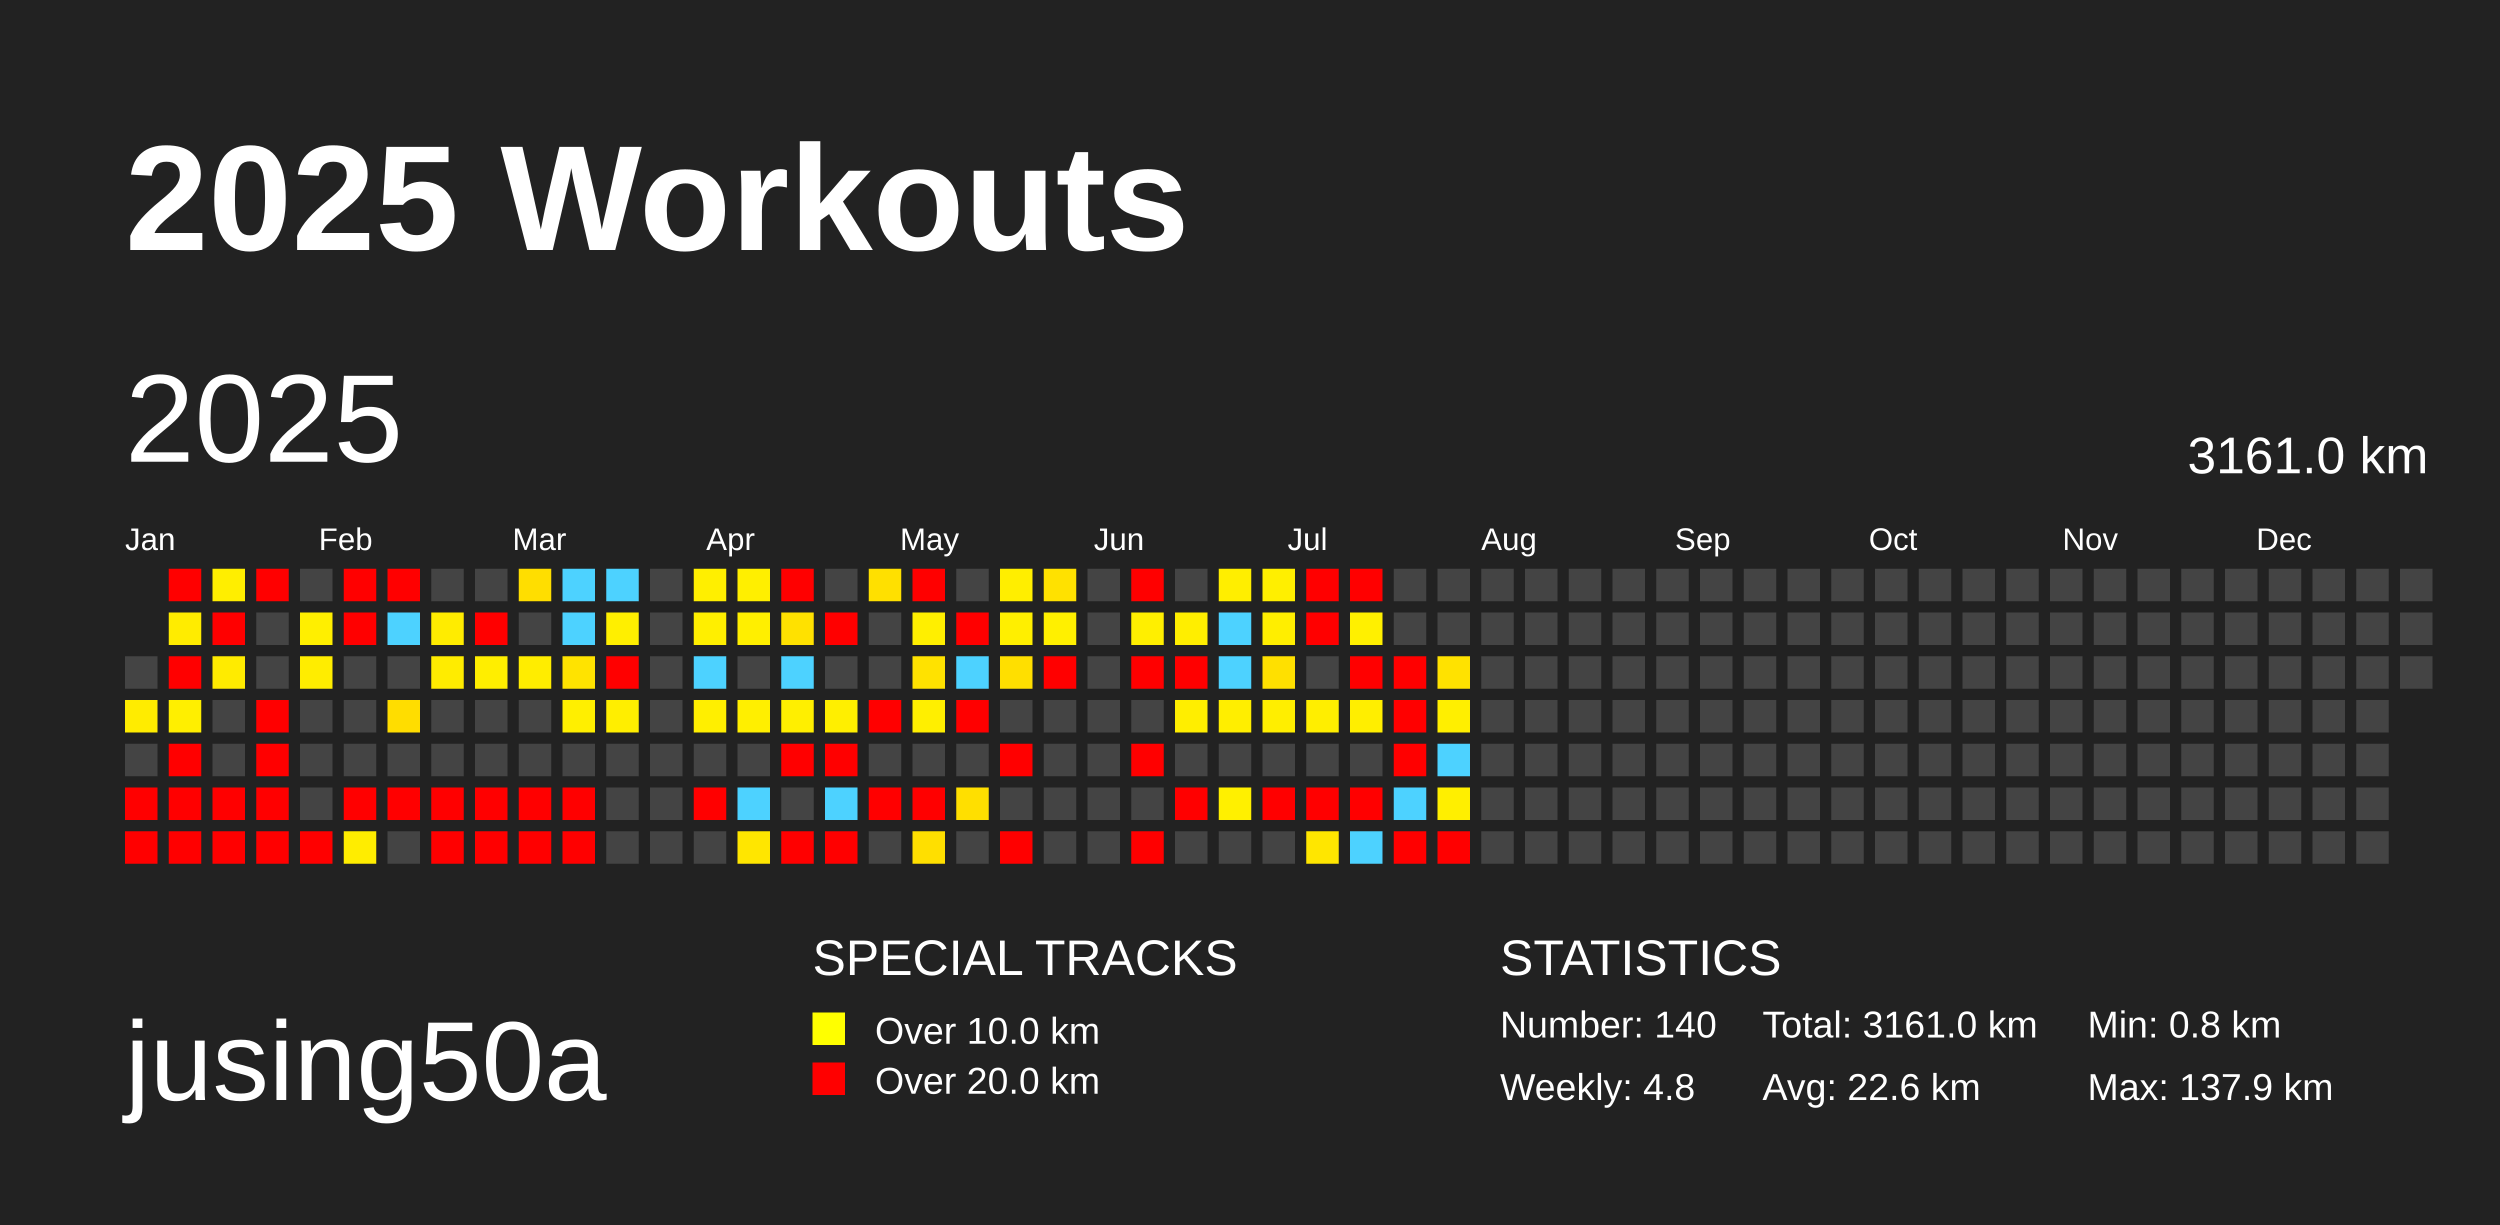
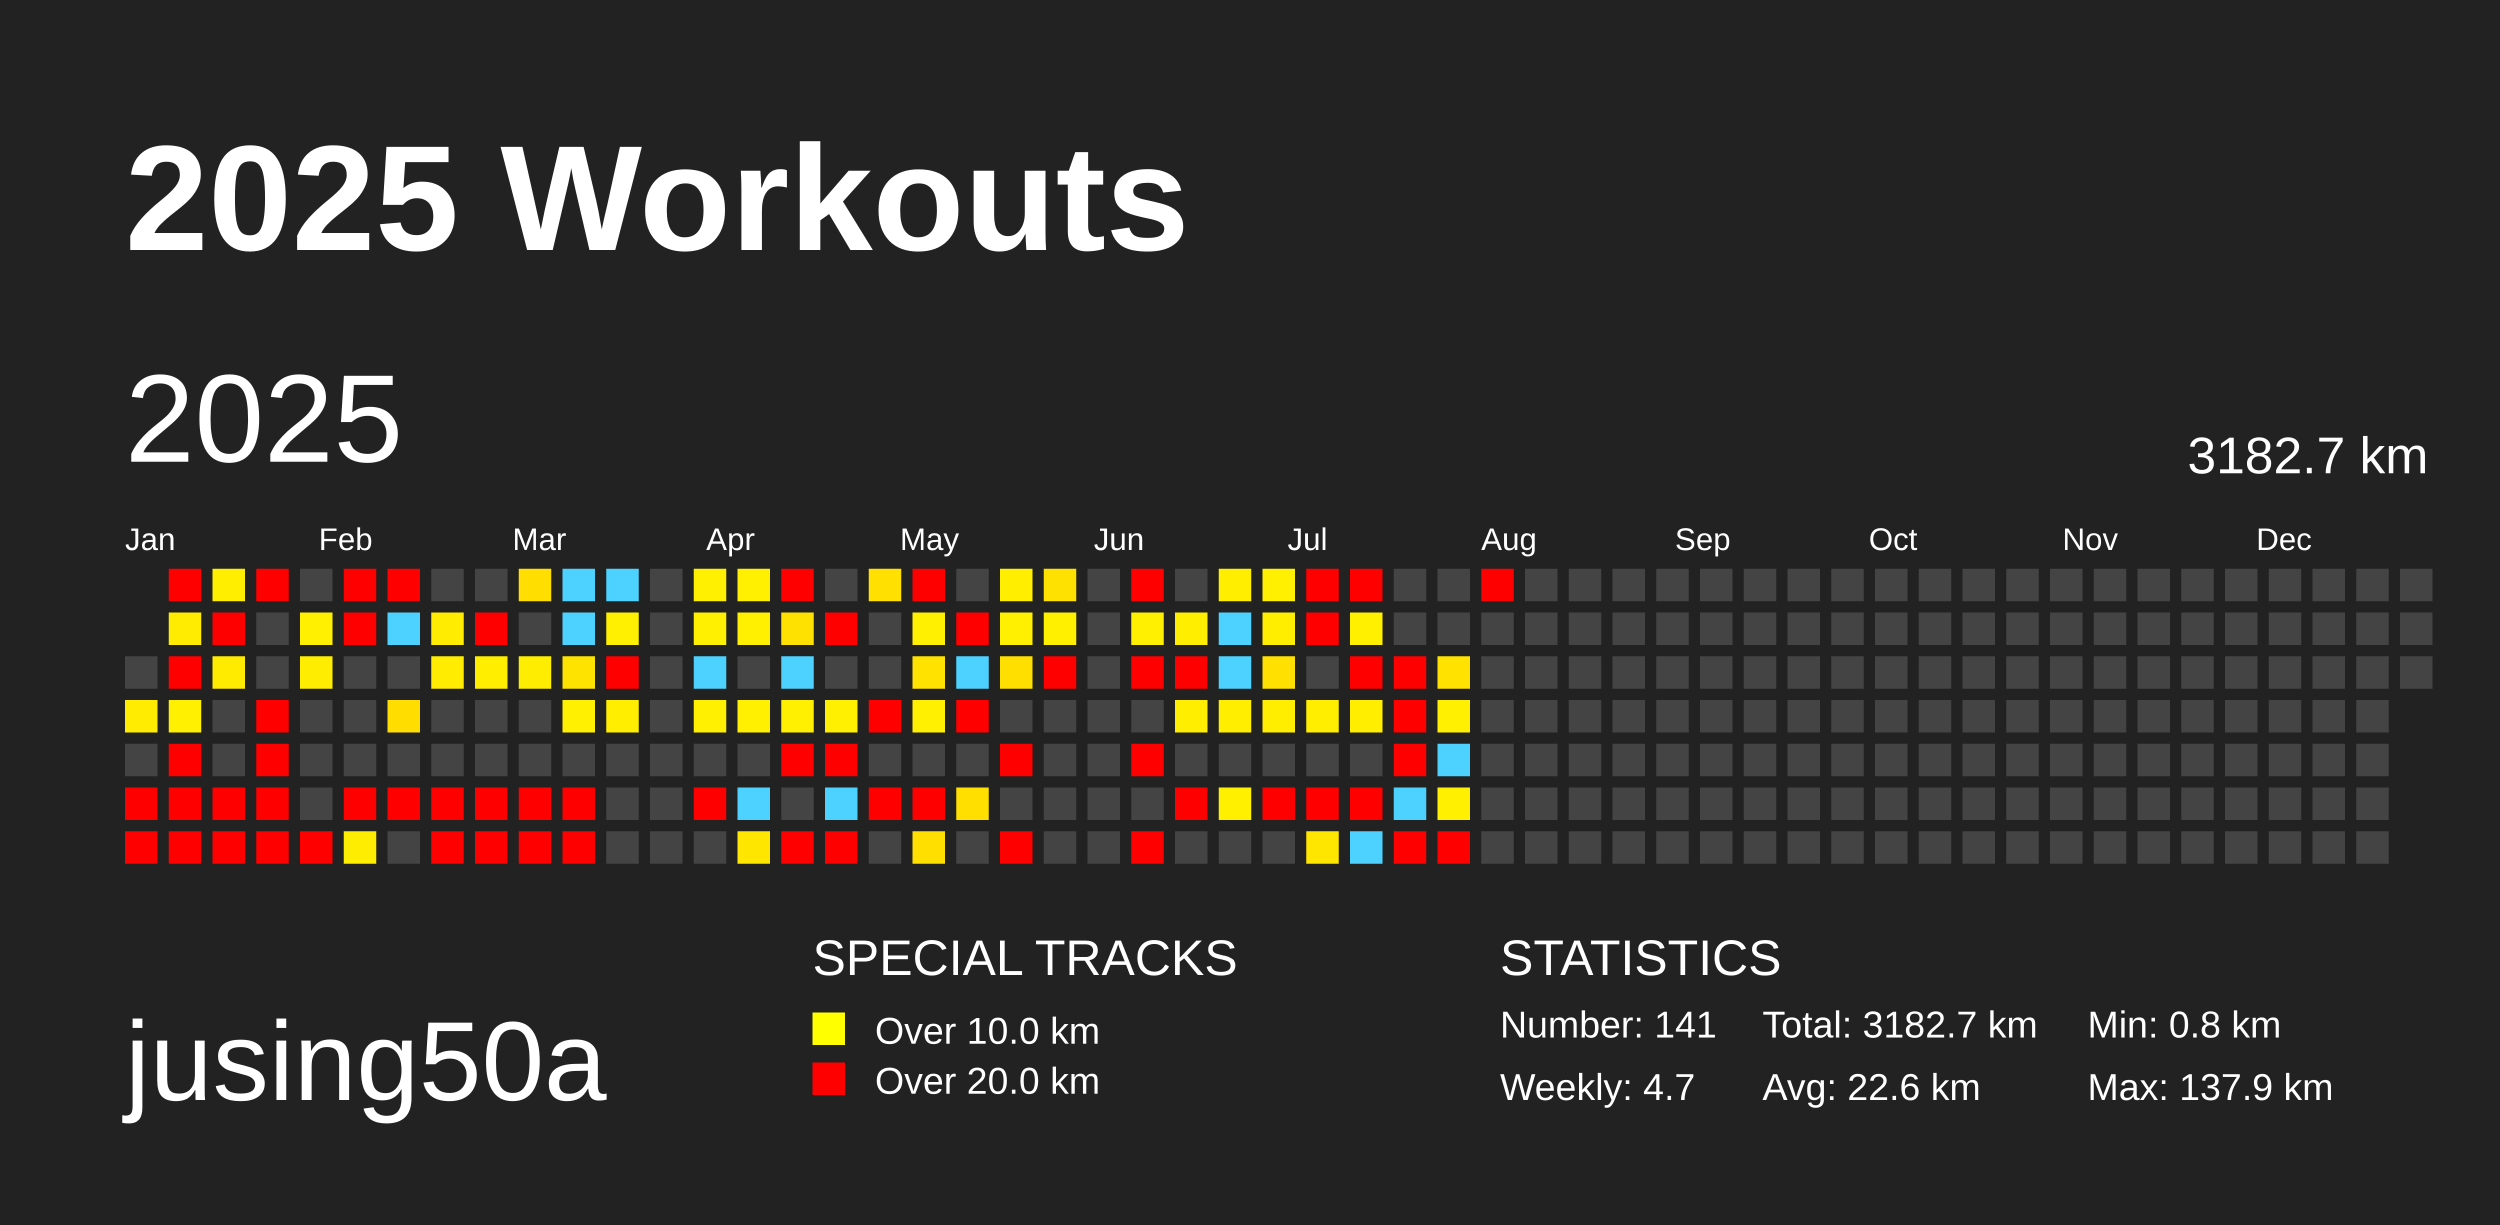
<svg xmlns="http://www.w3.org/2000/svg" baseProfile="full" height="98mm" version="1.1" viewBox="0,0,200,98" width="200mm">
  <defs />
  <rect fill="#222222" height="98" width="200" x="0" y="0" />
  <text fill="#FFFFFF" style="font-size:12px; font-family:Arial; font-weight:bold;" x="10" y="20">2025 Workouts</text>
  <text fill="#FFFFFF" style="font-size:9px; font-family:Arial" x="10" y="88">jusing50a</text>
  <text fill="#FFFFFF" style="font-size:4px; font-family:Arial" x="65" y="78">SPECIAL TRACKS</text>
  <rect fill="yellow" height="2.6" width="2.6" x="65" y="81" />
  <text fill="#FFFFFF" style="font-size:3px; font-family:Arial" x="70" y="83.5">Over 10.0 km</text>
  <rect fill="red" height="2.6" width="2.6" x="65" y="85" />
  <text fill="#FFFFFF" style="font-size:3px; font-family:Arial" x="70" y="87.5">Over 20.0 km</text>
  <text fill="#FFFFFF" style="font-size:4px; font-family:Arial" x="120" y="78">STATISTICS</text>
-   <text fill="#FFFFFF" style="font-size:3px; font-family:Arial" x="120" y="83">Number: 140</text>
-   <text fill="#FFFFFF" style="font-size:3px; font-family:Arial" x="120" y="88">Weekly: 4.8</text>
-   <text fill="#FFFFFF" style="font-size:3px; font-family:Arial" x="141" y="83">Total: 3161.0 km</text>
+   <text fill="#FFFFFF" style="font-size:3px; font-family:Arial" x="120" y="83">Number: 141</text>
+   <text fill="#FFFFFF" style="font-size:3px; font-family:Arial" x="120" y="88">Weekly: 4.7</text>
+   <text fill="#FFFFFF" style="font-size:3px; font-family:Arial" x="141" y="83">Total: 3182.7 km</text>
  <text fill="#FFFFFF" style="font-size:3px; font-family:Arial" x="141" y="88">Avg: 22.6 km</text>
  <text fill="#FFFFFF" style="font-size:3px; font-family:Arial" x="167" y="83">Min: 0.8 km</text>
  <text fill="#FFFFFF" style="font-size:3px; font-family:Arial" x="167" y="88">Max: 137.9 km</text>
  <text dominant-baseline="hanging" fill="#FFFFFF" style="font-size:10.0px; font-family:Arial;" x="10" y="30">2025</text>
-   <text dominant-baseline="hanging" fill="#FFFFFF" style="font-size:4.125px; font-family:Arial;" x="175" y="35">3161.0 km</text>
+   <text dominant-baseline="hanging" fill="#FFFFFF" style="font-size:4.125px; font-family:Arial;" x="175" y="35">3182.7 km</text>
  <text fill="#FFFFFF" style="font-size:2.5px; font-family:Arial" x="10.0" y="44">Jan</text>
  <text fill="#FFFFFF" style="font-size:2.5px; font-family:Arial" x="25.5" y="44">Feb</text>
  <text fill="#FFFFFF" style="font-size:2.5px; font-family:Arial" x="41.0" y="44">Mar</text>
  <text fill="#FFFFFF" style="font-size:2.5px; font-family:Arial" x="56.5" y="44">Apr</text>
  <text fill="#FFFFFF" style="font-size:2.5px; font-family:Arial" x="72.0" y="44">May</text>
  <text fill="#FFFFFF" style="font-size:2.5px; font-family:Arial" x="87.5" y="44">Jun</text>
  <text fill="#FFFFFF" style="font-size:2.5px; font-family:Arial" x="103.0" y="44">Jul</text>
  <text fill="#FFFFFF" style="font-size:2.5px; font-family:Arial" x="118.5" y="44">Aug</text>
  <text fill="#FFFFFF" style="font-size:2.5px; font-family:Arial" x="134.0" y="44">Sep</text>
  <text fill="#FFFFFF" style="font-size:2.5px; font-family:Arial" x="149.5" y="44">Oct</text>
  <text fill="#FFFFFF" style="font-size:2.5px; font-family:Arial" x="165.0" y="44">Nov</text>
  <text fill="#FFFFFF" style="font-size:2.5px; font-family:Arial" x="180.5" y="44">Dec</text>
  <rect fill="#444444" height="2.6" width="2.6" x="10.0" y="52.5" />
  <rect fill="#ffec00" height="2.6" width="2.6" x="10.0" y="56.0" />
  <rect fill="#444444" height="2.6" width="2.6" x="10.0" y="59.5" />
  <rect fill="red" height="2.6" width="2.6" x="10.0" y="63.0" />
  <rect fill="red" height="2.6" width="2.6" x="10.0" y="66.5" />
  <rect fill="red" height="2.6" width="2.6" x="13.5" y="45.5" />
  <rect fill="#ffec00" height="2.6" width="2.6" x="13.5" y="49.0" />
  <rect fill="red" height="2.6" width="2.6" x="13.5" y="52.5" />
  <rect fill="#ffef00" height="2.6" width="2.6" x="13.5" y="56.0" />
  <rect fill="red" height="2.6" width="2.6" x="13.5" y="59.5" />
  <rect fill="red" height="2.6" width="2.6" x="13.5" y="63.0" />
  <rect fill="red" height="2.6" width="2.6" x="13.5" y="66.5" />
  <rect fill="#ffee00" height="2.6" width="2.6" x="17.0" y="45.5" />
  <rect fill="red" height="2.6" width="2.6" x="17.0" y="49.0" />
  <rect fill="#ffeb00" height="2.6" width="2.6" x="17.0" y="52.5" />
  <rect fill="#444444" height="2.6" width="2.6" x="17.0" y="56.0" />
  <rect fill="#444444" height="2.6" width="2.6" x="17.0" y="59.5" />
  <rect fill="red" height="2.6" width="2.6" x="17.0" y="63.0" />
  <rect fill="red" height="2.6" width="2.6" x="17.0" y="66.5" />
  <rect fill="red" height="2.6" width="2.6" x="20.5" y="45.5" />
  <rect fill="#444444" height="2.6" width="2.6" x="20.5" y="49.0" />
  <rect fill="#444444" height="2.6" width="2.6" x="20.5" y="52.5" />
  <rect fill="red" height="2.6" width="2.6" x="20.5" y="56.0" />
  <rect fill="red" height="2.6" width="2.6" x="20.5" y="59.5" />
  <rect fill="red" height="2.6" width="2.6" x="20.5" y="63.0" />
  <rect fill="red" height="2.6" width="2.6" x="20.5" y="66.5" />
  <rect fill="#444444" height="2.6" width="2.6" x="24.0" y="45.5" />
  <rect fill="#ffef00" height="2.6" width="2.6" x="24.0" y="49.0" />
  <rect fill="#ffed00" height="2.6" width="2.6" x="24.0" y="52.5" />
  <rect fill="#444444" height="2.6" width="2.6" x="24.0" y="56.0" />
  <rect fill="#444444" height="2.6" width="2.6" x="24.0" y="59.5" />
  <rect fill="#444444" height="2.6" width="2.6" x="24.0" y="63.0" />
  <rect fill="red" height="2.6" width="2.6" x="24.0" y="66.5" />
  <rect fill="red" height="2.6" width="2.6" x="27.5" y="45.5" />
  <rect fill="red" height="2.6" width="2.6" x="27.5" y="49.0" />
  <rect fill="#444444" height="2.6" width="2.6" x="27.5" y="52.5" />
  <rect fill="#444444" height="2.6" width="2.6" x="27.5" y="56.0" />
  <rect fill="#444444" height="2.6" width="2.6" x="27.5" y="59.5" />
  <rect fill="red" height="2.6" width="2.6" x="27.5" y="63.0" />
  <rect fill="#ffed00" height="2.6" width="2.6" x="27.5" y="66.5" />
  <rect fill="red" height="2.6" width="2.6" x="31.0" y="45.5" />
  <rect fill="#4dd2ff" height="2.6" width="2.6" x="31.0" y="49.0" />
  <rect fill="#444444" height="2.6" width="2.6" x="31.0" y="52.5" />
  <rect fill="#ffdd00" height="2.6" width="2.6" x="31.0" y="56.0" />
  <rect fill="#444444" height="2.6" width="2.6" x="31.0" y="59.5" />
  <rect fill="red" height="2.6" width="2.6" x="31.0" y="63.0" />
  <rect fill="#444444" height="2.6" width="2.6" x="31.0" y="66.5" />
  <rect fill="#444444" height="2.6" width="2.6" x="34.5" y="45.5" />
  <rect fill="#ffec00" height="2.6" width="2.6" x="34.5" y="49.0" />
  <rect fill="#ffec00" height="2.6" width="2.6" x="34.5" y="52.5" />
  <rect fill="#444444" height="2.6" width="2.6" x="34.5" y="56.0" />
  <rect fill="#444444" height="2.6" width="2.6" x="34.5" y="59.5" />
  <rect fill="red" height="2.6" width="2.6" x="34.5" y="63.0" />
  <rect fill="red" height="2.6" width="2.6" x="34.5" y="66.5" />
  <rect fill="#444444" height="2.6" width="2.6" x="38.0" y="45.5" />
  <rect fill="red" height="2.6" width="2.6" x="38.0" y="49.0" />
  <rect fill="#ffee00" height="2.6" width="2.6" x="38.0" y="52.5" />
  <rect fill="#444444" height="2.6" width="2.6" x="38.0" y="56.0" />
  <rect fill="#444444" height="2.6" width="2.6" x="38.0" y="59.5" />
  <rect fill="red" height="2.6" width="2.6" x="38.0" y="63.0" />
  <rect fill="red" height="2.6" width="2.6" x="38.0" y="66.5" />
  <rect fill="#ffde00" height="2.6" width="2.6" x="41.5" y="45.5" />
  <rect fill="#444444" height="2.6" width="2.6" x="41.5" y="49.0" />
  <rect fill="#ffed00" height="2.6" width="2.6" x="41.5" y="52.5" />
  <rect fill="#444444" height="2.6" width="2.6" x="41.5" y="56.0" />
  <rect fill="#444444" height="2.6" width="2.6" x="41.5" y="59.5" />
  <rect fill="red" height="2.6" width="2.6" x="41.5" y="63.0" />
  <rect fill="red" height="2.6" width="2.6" x="41.5" y="66.5" />
  <rect fill="#4dd2ff" height="2.6" width="2.6" x="45.0" y="45.5" />
  <rect fill="#4dd2ff" height="2.6" width="2.6" x="45.0" y="49.0" />
  <rect fill="#ffe300" height="2.6" width="2.6" x="45.0" y="52.5" />
  <rect fill="#ffef00" height="2.6" width="2.6" x="45.0" y="56.0" />
  <rect fill="#444444" height="2.6" width="2.6" x="45.0" y="59.5" />
  <rect fill="red" height="2.6" width="2.6" x="45.0" y="63.0" />
  <rect fill="red" height="2.6" width="2.6" x="45.0" y="66.5" />
  <rect fill="#4dd2ff" height="2.6" width="2.6" x="48.5" y="45.5" />
  <rect fill="#ffef00" height="2.6" width="2.6" x="48.5" y="49.0" />
  <rect fill="red" height="2.6" width="2.6" x="48.5" y="52.5" />
  <rect fill="#ffee00" height="2.6" width="2.6" x="48.5" y="56.0" />
  <rect fill="#444444" height="2.6" width="2.6" x="48.5" y="59.5" />
  <rect fill="#444444" height="2.6" width="2.6" x="48.5" y="63.0" />
  <rect fill="#444444" height="2.6" width="2.6" x="48.5" y="66.5" />
  <rect fill="#444444" height="2.6" width="2.6" x="52.0" y="45.5" />
  <rect fill="#444444" height="2.6" width="2.6" x="52.0" y="49.0" />
  <rect fill="#444444" height="2.6" width="2.6" x="52.0" y="52.5" />
  <rect fill="#444444" height="2.6" width="2.6" x="52.0" y="56.0" />
  <rect fill="#444444" height="2.6" width="2.6" x="52.0" y="59.5" />
  <rect fill="#444444" height="2.6" width="2.6" x="52.0" y="63.0" />
  <rect fill="#444444" height="2.6" width="2.6" x="52.0" y="66.5" />
  <rect fill="#ffef00" height="2.6" width="2.6" x="55.5" y="45.5" />
  <rect fill="#ffef00" height="2.6" width="2.6" x="55.5" y="49.0" />
  <rect fill="#4dd2ff" height="2.6" width="2.6" x="55.5" y="52.5" />
  <rect fill="#ffef00" height="2.6" width="2.6" x="55.5" y="56.0" />
  <rect fill="#444444" height="2.6" width="2.6" x="55.5" y="59.5" />
  <rect fill="red" height="2.6" width="2.6" x="55.5" y="63.0" />
  <rect fill="#444444" height="2.6" width="2.6" x="55.5" y="66.5" />
  <rect fill="#ffef00" height="2.6" width="2.6" x="59.0" y="45.5" />
  <rect fill="#ffef00" height="2.6" width="2.6" x="59.0" y="49.0" />
  <rect fill="#444444" height="2.6" width="2.6" x="59.0" y="52.5" />
  <rect fill="#ffef00" height="2.6" width="2.6" x="59.0" y="56.0" />
  <rect fill="#444444" height="2.6" width="2.6" x="59.0" y="59.5" />
  <rect fill="#4dd2ff" height="2.6" width="2.6" x="59.0" y="63.0" />
  <rect fill="#ffe600" height="2.6" width="2.6" x="59.0" y="66.5" />
  <rect fill="red" height="2.6" width="2.6" x="62.5" y="45.5" />
  <rect fill="#ffe100" height="2.6" width="2.6" x="62.5" y="49.0" />
  <rect fill="#4dd2ff" height="2.6" width="2.6" x="62.5" y="52.5" />
  <rect fill="#ffef00" height="2.6" width="2.6" x="62.5" y="56.0" />
  <rect fill="red" height="2.6" width="2.6" x="62.5" y="59.5" />
  <rect fill="#444444" height="2.6" width="2.6" x="62.5" y="63.0" />
  <rect fill="red" height="2.6" width="2.6" x="62.5" y="66.5" />
  <rect fill="#444444" height="2.6" width="2.6" x="66.0" y="45.5" />
  <rect fill="red" height="2.6" width="2.6" x="66.0" y="49.0" />
  <rect fill="#444444" height="2.6" width="2.6" x="66.0" y="52.5" />
  <rect fill="#ffef00" height="2.6" width="2.6" x="66.0" y="56.0" />
  <rect fill="red" height="2.6" width="2.6" x="66.0" y="59.5" />
  <rect fill="#4dd2ff" height="2.6" width="2.6" x="66.0" y="63.0" />
  <rect fill="red" height="2.6" width="2.6" x="66.0" y="66.5" />
  <rect fill="#ffe000" height="2.6" width="2.6" x="69.5" y="45.5" />
  <rect fill="#444444" height="2.6" width="2.6" x="69.5" y="49.0" />
  <rect fill="#444444" height="2.6" width="2.6" x="69.5" y="52.5" />
  <rect fill="red" height="2.6" width="2.6" x="69.5" y="56.0" />
  <rect fill="#444444" height="2.6" width="2.6" x="69.5" y="59.5" />
  <rect fill="red" height="2.6" width="2.6" x="69.5" y="63.0" />
  <rect fill="#444444" height="2.6" width="2.6" x="69.5" y="66.5" />
  <rect fill="red" height="2.6" width="2.6" x="73.0" y="45.5" />
  <rect fill="#ffef00" height="2.6" width="2.6" x="73.0" y="49.0" />
  <rect fill="#ffe200" height="2.6" width="2.6" x="73.0" y="52.5" />
  <rect fill="#ffef00" height="2.6" width="2.6" x="73.0" y="56.0" />
  <rect fill="#444444" height="2.6" width="2.6" x="73.0" y="59.5" />
  <rect fill="red" height="2.6" width="2.6" x="73.0" y="63.0" />
  <rect fill="#ffdf00" height="2.6" width="2.6" x="73.0" y="66.5" />
  <rect fill="#444444" height="2.6" width="2.6" x="76.5" y="45.5" />
  <rect fill="red" height="2.6" width="2.6" x="76.5" y="49.0" />
  <rect fill="#4dd2ff" height="2.6" width="2.6" x="76.5" y="52.5" />
  <rect fill="red" height="2.6" width="2.6" x="76.5" y="56.0" />
  <rect fill="#444444" height="2.6" width="2.6" x="76.5" y="59.5" />
  <rect fill="#ffdf00" height="2.6" width="2.6" x="76.5" y="63.0" />
  <rect fill="#444444" height="2.6" width="2.6" x="76.5" y="66.5" />
  <rect fill="#ffee00" height="2.6" width="2.6" x="80.0" y="45.5" />
  <rect fill="#ffef00" height="2.6" width="2.6" x="80.0" y="49.0" />
  <rect fill="#ffdf00" height="2.6" width="2.6" x="80.0" y="52.5" />
  <rect fill="#444444" height="2.6" width="2.6" x="80.0" y="56.0" />
  <rect fill="red" height="2.6" width="2.6" x="80.0" y="59.5" />
  <rect fill="#444444" height="2.6" width="2.6" x="80.0" y="63.0" />
  <rect fill="red" height="2.6" width="2.6" x="80.0" y="66.5" />
  <rect fill="#ffe100" height="2.6" width="2.6" x="83.5" y="45.5" />
  <rect fill="#fff000" height="2.6" width="2.6" x="83.5" y="49.0" />
  <rect fill="red" height="2.6" width="2.6" x="83.5" y="52.5" />
  <rect fill="#444444" height="2.6" width="2.6" x="83.5" y="56.0" />
  <rect fill="#444444" height="2.6" width="2.6" x="83.5" y="59.5" />
  <rect fill="#444444" height="2.6" width="2.6" x="83.5" y="63.0" />
  <rect fill="#444444" height="2.6" width="2.6" x="83.5" y="66.5" />
  <rect fill="#444444" height="2.6" width="2.6" x="87.0" y="45.5" />
  <rect fill="#444444" height="2.6" width="2.6" x="87.0" y="49.0" />
  <rect fill="#444444" height="2.6" width="2.6" x="87.0" y="52.5" />
  <rect fill="#444444" height="2.6" width="2.6" x="87.0" y="56.0" />
  <rect fill="#444444" height="2.6" width="2.6" x="87.0" y="59.5" />
  <rect fill="#444444" height="2.6" width="2.6" x="87.0" y="63.0" />
  <rect fill="#444444" height="2.6" width="2.6" x="87.0" y="66.5" />
  <rect fill="red" height="2.6" width="2.6" x="90.5" y="45.5" />
  <rect fill="#ffef00" height="2.6" width="2.6" x="90.5" y="49.0" />
  <rect fill="red" height="2.6" width="2.6" x="90.5" y="52.5" />
  <rect fill="#444444" height="2.6" width="2.6" x="90.5" y="56.0" />
  <rect fill="red" height="2.6" width="2.6" x="90.5" y="59.5" />
  <rect fill="#444444" height="2.6" width="2.6" x="90.5" y="63.0" />
  <rect fill="red" height="2.6" width="2.6" x="90.5" y="66.5" />
  <rect fill="#444444" height="2.6" width="2.6" x="94.0" y="45.5" />
  <rect fill="#ffee00" height="2.6" width="2.6" x="94.0" y="49.0" />
  <rect fill="red" height="2.6" width="2.6" x="94.0" y="52.5" />
  <rect fill="#ffee00" height="2.6" width="2.6" x="94.0" y="56.0" />
  <rect fill="#444444" height="2.6" width="2.6" x="94.0" y="59.5" />
  <rect fill="red" height="2.6" width="2.6" x="94.0" y="63.0" />
  <rect fill="#444444" height="2.6" width="2.6" x="94.0" y="66.5" />
  <rect fill="#ffee00" height="2.6" width="2.6" x="97.5" y="45.5" />
  <rect fill="#4dd2ff" height="2.6" width="2.6" x="97.5" y="49.0" />
  <rect fill="#4dd2ff" height="2.6" width="2.6" x="97.5" y="52.5" />
  <rect fill="#ffee00" height="2.6" width="2.6" x="97.5" y="56.0" />
  <rect fill="#444444" height="2.6" width="2.6" x="97.5" y="59.5" />
  <rect fill="#fff000" height="2.6" width="2.6" x="97.5" y="63.0" />
  <rect fill="#444444" height="2.6" width="2.6" x="97.5" y="66.5" />
  <rect fill="#ffef00" height="2.6" width="2.6" x="101.0" y="45.5" />
  <rect fill="#ffee00" height="2.6" width="2.6" x="101.0" y="49.0" />
  <rect fill="#ffe000" height="2.6" width="2.6" x="101.0" y="52.5" />
  <rect fill="#ffee00" height="2.6" width="2.6" x="101.0" y="56.0" />
  <rect fill="#444444" height="2.6" width="2.6" x="101.0" y="59.5" />
  <rect fill="red" height="2.6" width="2.6" x="101.0" y="63.0" />
  <rect fill="#444444" height="2.6" width="2.6" x="101.0" y="66.5" />
  <rect fill="red" height="2.6" width="2.6" x="104.5" y="45.5" />
  <rect fill="red" height="2.6" width="2.6" x="104.5" y="49.0" />
  <rect fill="#444444" height="2.6" width="2.6" x="104.5" y="52.5" />
  <rect fill="#ffee00" height="2.6" width="2.6" x="104.5" y="56.0" />
  <rect fill="#444444" height="2.6" width="2.6" x="104.5" y="59.5" />
  <rect fill="red" height="2.6" width="2.6" x="104.5" y="63.0" />
  <rect fill="#ffe600" height="2.6" width="2.6" x="104.5" y="66.5" />
  <rect fill="red" height="2.6" width="2.6" x="108.0" y="45.5" />
  <rect fill="#fff000" height="2.6" width="2.6" x="108.0" y="49.0" />
  <rect fill="red" height="2.6" width="2.6" x="108.0" y="52.5" />
  <rect fill="#ffee00" height="2.6" width="2.6" x="108.0" y="56.0" />
  <rect fill="#444444" height="2.6" width="2.6" x="108.0" y="59.5" />
  <rect fill="red" height="2.6" width="2.6" x="108.0" y="63.0" />
  <rect fill="#4dd2ff" height="2.6" width="2.6" x="108.0" y="66.5" />
  <rect fill="#444444" height="2.6" width="2.6" x="111.5" y="45.5" />
  <rect fill="#444444" height="2.6" width="2.6" x="111.5" y="49.0" />
  <rect fill="red" height="2.6" width="2.6" x="111.5" y="52.5" />
  <rect fill="red" height="2.6" width="2.6" x="111.5" y="56.0" />
  <rect fill="red" height="2.6" width="2.6" x="111.5" y="59.5" />
  <rect fill="#4dd2ff" height="2.6" width="2.6" x="111.5" y="63.0" />
  <rect fill="red" height="2.6" width="2.6" x="111.5" y="66.5" />
  <rect fill="#444444" height="2.6" width="2.6" x="115.0" y="45.5" />
  <rect fill="#444444" height="2.6" width="2.6" x="115.0" y="49.0" />
  <rect fill="#ffe200" height="2.6" width="2.6" x="115.0" y="52.5" />
  <rect fill="#ffef00" height="2.6" width="2.6" x="115.0" y="56.0" />
  <rect fill="#4dd2ff" height="2.6" width="2.6" x="115.0" y="59.5" />
  <rect fill="#ffef00" height="2.6" width="2.6" x="115.0" y="63.0" />
  <rect fill="red" height="2.6" width="2.6" x="115.0" y="66.5" />
-   <rect fill="#444444" height="2.6" width="2.6" x="118.5" y="45.5" />
+   <rect fill="red" height="2.6" width="2.6" x="118.5" y="45.5" />
  <rect fill="#444444" height="2.6" width="2.6" x="118.5" y="49.0" />
  <rect fill="#444444" height="2.6" width="2.6" x="118.5" y="52.5" />
  <rect fill="#444444" height="2.6" width="2.6" x="118.5" y="56.0" />
  <rect fill="#444444" height="2.6" width="2.6" x="118.5" y="59.5" />
  <rect fill="#444444" height="2.6" width="2.6" x="118.5" y="63.0" />
  <rect fill="#444444" height="2.6" width="2.6" x="118.5" y="66.5" />
  <rect fill="#444444" height="2.6" width="2.6" x="122.0" y="45.5" />
  <rect fill="#444444" height="2.6" width="2.6" x="122.0" y="49.0" />
  <rect fill="#444444" height="2.6" width="2.6" x="122.0" y="52.5" />
  <rect fill="#444444" height="2.6" width="2.6" x="122.0" y="56.0" />
  <rect fill="#444444" height="2.6" width="2.6" x="122.0" y="59.5" />
  <rect fill="#444444" height="2.6" width="2.6" x="122.0" y="63.0" />
  <rect fill="#444444" height="2.6" width="2.6" x="122.0" y="66.5" />
  <rect fill="#444444" height="2.6" width="2.6" x="125.5" y="45.5" />
  <rect fill="#444444" height="2.6" width="2.6" x="125.5" y="49.0" />
  <rect fill="#444444" height="2.6" width="2.6" x="125.5" y="52.5" />
  <rect fill="#444444" height="2.6" width="2.6" x="125.5" y="56.0" />
  <rect fill="#444444" height="2.6" width="2.6" x="125.5" y="59.5" />
  <rect fill="#444444" height="2.6" width="2.6" x="125.5" y="63.0" />
  <rect fill="#444444" height="2.6" width="2.6" x="125.5" y="66.5" />
  <rect fill="#444444" height="2.6" width="2.6" x="129.0" y="45.5" />
  <rect fill="#444444" height="2.6" width="2.6" x="129.0" y="49.0" />
  <rect fill="#444444" height="2.6" width="2.6" x="129.0" y="52.5" />
  <rect fill="#444444" height="2.6" width="2.6" x="129.0" y="56.0" />
  <rect fill="#444444" height="2.6" width="2.6" x="129.0" y="59.5" />
  <rect fill="#444444" height="2.6" width="2.6" x="129.0" y="63.0" />
  <rect fill="#444444" height="2.6" width="2.6" x="129.0" y="66.5" />
  <rect fill="#444444" height="2.6" width="2.6" x="132.5" y="45.5" />
  <rect fill="#444444" height="2.6" width="2.6" x="132.5" y="49.0" />
  <rect fill="#444444" height="2.6" width="2.6" x="132.5" y="52.5" />
  <rect fill="#444444" height="2.6" width="2.6" x="132.5" y="56.0" />
  <rect fill="#444444" height="2.6" width="2.6" x="132.5" y="59.5" />
  <rect fill="#444444" height="2.6" width="2.6" x="132.5" y="63.0" />
  <rect fill="#444444" height="2.6" width="2.6" x="132.5" y="66.5" />
  <rect fill="#444444" height="2.6" width="2.6" x="136.0" y="45.5" />
  <rect fill="#444444" height="2.6" width="2.6" x="136.0" y="49.0" />
  <rect fill="#444444" height="2.6" width="2.6" x="136.0" y="52.5" />
  <rect fill="#444444" height="2.6" width="2.6" x="136.0" y="56.0" />
  <rect fill="#444444" height="2.6" width="2.6" x="136.0" y="59.5" />
  <rect fill="#444444" height="2.6" width="2.6" x="136.0" y="63.0" />
  <rect fill="#444444" height="2.6" width="2.6" x="136.0" y="66.5" />
  <rect fill="#444444" height="2.6" width="2.6" x="139.5" y="45.5" />
  <rect fill="#444444" height="2.6" width="2.6" x="139.5" y="49.0" />
  <rect fill="#444444" height="2.6" width="2.6" x="139.5" y="52.5" />
  <rect fill="#444444" height="2.6" width="2.6" x="139.5" y="56.0" />
  <rect fill="#444444" height="2.6" width="2.6" x="139.5" y="59.5" />
  <rect fill="#444444" height="2.6" width="2.6" x="139.5" y="63.0" />
  <rect fill="#444444" height="2.6" width="2.6" x="139.5" y="66.5" />
  <rect fill="#444444" height="2.6" width="2.6" x="143.0" y="45.5" />
  <rect fill="#444444" height="2.6" width="2.6" x="143.0" y="49.0" />
  <rect fill="#444444" height="2.6" width="2.6" x="143.0" y="52.5" />
  <rect fill="#444444" height="2.6" width="2.6" x="143.0" y="56.0" />
  <rect fill="#444444" height="2.6" width="2.6" x="143.0" y="59.5" />
  <rect fill="#444444" height="2.6" width="2.6" x="143.0" y="63.0" />
  <rect fill="#444444" height="2.6" width="2.6" x="143.0" y="66.5" />
  <rect fill="#444444" height="2.6" width="2.6" x="146.5" y="45.5" />
  <rect fill="#444444" height="2.6" width="2.6" x="146.5" y="49.0" />
  <rect fill="#444444" height="2.6" width="2.6" x="146.5" y="52.5" />
  <rect fill="#444444" height="2.6" width="2.6" x="146.5" y="56.0" />
  <rect fill="#444444" height="2.6" width="2.6" x="146.5" y="59.5" />
  <rect fill="#444444" height="2.6" width="2.6" x="146.5" y="63.0" />
  <rect fill="#444444" height="2.6" width="2.6" x="146.5" y="66.5" />
  <rect fill="#444444" height="2.6" width="2.6" x="150.0" y="45.5" />
  <rect fill="#444444" height="2.6" width="2.6" x="150.0" y="49.0" />
  <rect fill="#444444" height="2.6" width="2.6" x="150.0" y="52.5" />
  <rect fill="#444444" height="2.6" width="2.6" x="150.0" y="56.0" />
  <rect fill="#444444" height="2.6" width="2.6" x="150.0" y="59.5" />
  <rect fill="#444444" height="2.6" width="2.6" x="150.0" y="63.0" />
  <rect fill="#444444" height="2.6" width="2.6" x="150.0" y="66.5" />
  <rect fill="#444444" height="2.6" width="2.6" x="153.5" y="45.5" />
  <rect fill="#444444" height="2.6" width="2.6" x="153.5" y="49.0" />
  <rect fill="#444444" height="2.6" width="2.6" x="153.5" y="52.5" />
  <rect fill="#444444" height="2.6" width="2.6" x="153.5" y="56.0" />
  <rect fill="#444444" height="2.6" width="2.6" x="153.5" y="59.5" />
  <rect fill="#444444" height="2.6" width="2.6" x="153.5" y="63.0" />
  <rect fill="#444444" height="2.6" width="2.6" x="153.5" y="66.5" />
  <rect fill="#444444" height="2.6" width="2.6" x="157.0" y="45.5" />
  <rect fill="#444444" height="2.6" width="2.6" x="157.0" y="49.0" />
  <rect fill="#444444" height="2.6" width="2.6" x="157.0" y="52.5" />
  <rect fill="#444444" height="2.6" width="2.6" x="157.0" y="56.0" />
  <rect fill="#444444" height="2.6" width="2.6" x="157.0" y="59.5" />
  <rect fill="#444444" height="2.6" width="2.6" x="157.0" y="63.0" />
  <rect fill="#444444" height="2.6" width="2.6" x="157.0" y="66.5" />
  <rect fill="#444444" height="2.6" width="2.6" x="160.5" y="45.5" />
  <rect fill="#444444" height="2.6" width="2.6" x="160.5" y="49.0" />
  <rect fill="#444444" height="2.6" width="2.6" x="160.5" y="52.5" />
  <rect fill="#444444" height="2.6" width="2.6" x="160.5" y="56.0" />
  <rect fill="#444444" height="2.6" width="2.6" x="160.5" y="59.5" />
  <rect fill="#444444" height="2.6" width="2.6" x="160.5" y="63.0" />
  <rect fill="#444444" height="2.6" width="2.6" x="160.5" y="66.5" />
  <rect fill="#444444" height="2.6" width="2.6" x="164.0" y="45.5" />
  <rect fill="#444444" height="2.6" width="2.6" x="164.0" y="49.0" />
  <rect fill="#444444" height="2.6" width="2.6" x="164.0" y="52.5" />
  <rect fill="#444444" height="2.6" width="2.6" x="164.0" y="56.0" />
  <rect fill="#444444" height="2.6" width="2.6" x="164.0" y="59.5" />
  <rect fill="#444444" height="2.6" width="2.6" x="164.0" y="63.0" />
  <rect fill="#444444" height="2.6" width="2.6" x="164.0" y="66.5" />
  <rect fill="#444444" height="2.6" width="2.6" x="167.5" y="45.5" />
  <rect fill="#444444" height="2.6" width="2.6" x="167.5" y="49.0" />
  <rect fill="#444444" height="2.6" width="2.6" x="167.5" y="52.5" />
  <rect fill="#444444" height="2.6" width="2.6" x="167.5" y="56.0" />
  <rect fill="#444444" height="2.6" width="2.6" x="167.5" y="59.5" />
  <rect fill="#444444" height="2.6" width="2.6" x="167.5" y="63.0" />
  <rect fill="#444444" height="2.6" width="2.6" x="167.5" y="66.5" />
  <rect fill="#444444" height="2.6" width="2.6" x="171.0" y="45.5" />
  <rect fill="#444444" height="2.6" width="2.6" x="171.0" y="49.0" />
  <rect fill="#444444" height="2.6" width="2.6" x="171.0" y="52.5" />
  <rect fill="#444444" height="2.6" width="2.6" x="171.0" y="56.0" />
  <rect fill="#444444" height="2.6" width="2.6" x="171.0" y="59.5" />
  <rect fill="#444444" height="2.6" width="2.6" x="171.0" y="63.0" />
  <rect fill="#444444" height="2.6" width="2.6" x="171.0" y="66.5" />
  <rect fill="#444444" height="2.6" width="2.6" x="174.5" y="45.5" />
  <rect fill="#444444" height="2.6" width="2.6" x="174.5" y="49.0" />
  <rect fill="#444444" height="2.6" width="2.6" x="174.5" y="52.5" />
  <rect fill="#444444" height="2.6" width="2.6" x="174.5" y="56.0" />
  <rect fill="#444444" height="2.6" width="2.6" x="174.5" y="59.5" />
  <rect fill="#444444" height="2.6" width="2.6" x="174.5" y="63.0" />
  <rect fill="#444444" height="2.6" width="2.6" x="174.5" y="66.5" />
  <rect fill="#444444" height="2.6" width="2.6" x="178.0" y="45.5" />
  <rect fill="#444444" height="2.6" width="2.6" x="178.0" y="49.0" />
  <rect fill="#444444" height="2.6" width="2.6" x="178.0" y="52.5" />
  <rect fill="#444444" height="2.6" width="2.6" x="178.0" y="56.0" />
  <rect fill="#444444" height="2.6" width="2.6" x="178.0" y="59.5" />
  <rect fill="#444444" height="2.6" width="2.6" x="178.0" y="63.0" />
  <rect fill="#444444" height="2.6" width="2.6" x="178.0" y="66.5" />
  <rect fill="#444444" height="2.6" width="2.6" x="181.5" y="45.5" />
  <rect fill="#444444" height="2.6" width="2.6" x="181.5" y="49.0" />
  <rect fill="#444444" height="2.6" width="2.6" x="181.5" y="52.5" />
  <rect fill="#444444" height="2.6" width="2.6" x="181.5" y="56.0" />
  <rect fill="#444444" height="2.6" width="2.6" x="181.5" y="59.5" />
  <rect fill="#444444" height="2.6" width="2.6" x="181.5" y="63.0" />
  <rect fill="#444444" height="2.6" width="2.6" x="181.5" y="66.5" />
  <rect fill="#444444" height="2.6" width="2.6" x="185.0" y="45.5" />
  <rect fill="#444444" height="2.6" width="2.6" x="185.0" y="49.0" />
  <rect fill="#444444" height="2.6" width="2.6" x="185.0" y="52.5" />
  <rect fill="#444444" height="2.6" width="2.6" x="185.0" y="56.0" />
  <rect fill="#444444" height="2.6" width="2.6" x="185.0" y="59.5" />
  <rect fill="#444444" height="2.6" width="2.6" x="185.0" y="63.0" />
  <rect fill="#444444" height="2.6" width="2.6" x="185.0" y="66.5" />
  <rect fill="#444444" height="2.6" width="2.6" x="188.5" y="45.5" />
  <rect fill="#444444" height="2.6" width="2.6" x="188.5" y="49.0" />
  <rect fill="#444444" height="2.6" width="2.6" x="188.5" y="52.5" />
  <rect fill="#444444" height="2.6" width="2.6" x="188.5" y="56.0" />
  <rect fill="#444444" height="2.6" width="2.6" x="188.5" y="59.5" />
  <rect fill="#444444" height="2.6" width="2.6" x="188.5" y="63.0" />
  <rect fill="#444444" height="2.6" width="2.6" x="188.5" y="66.5" />
  <rect fill="#444444" height="2.6" width="2.6" x="192.0" y="45.5" />
  <rect fill="#444444" height="2.6" width="2.6" x="192.0" y="49.0" />
  <rect fill="#444444" height="2.6" width="2.6" x="192.0" y="52.5" />
</svg>
